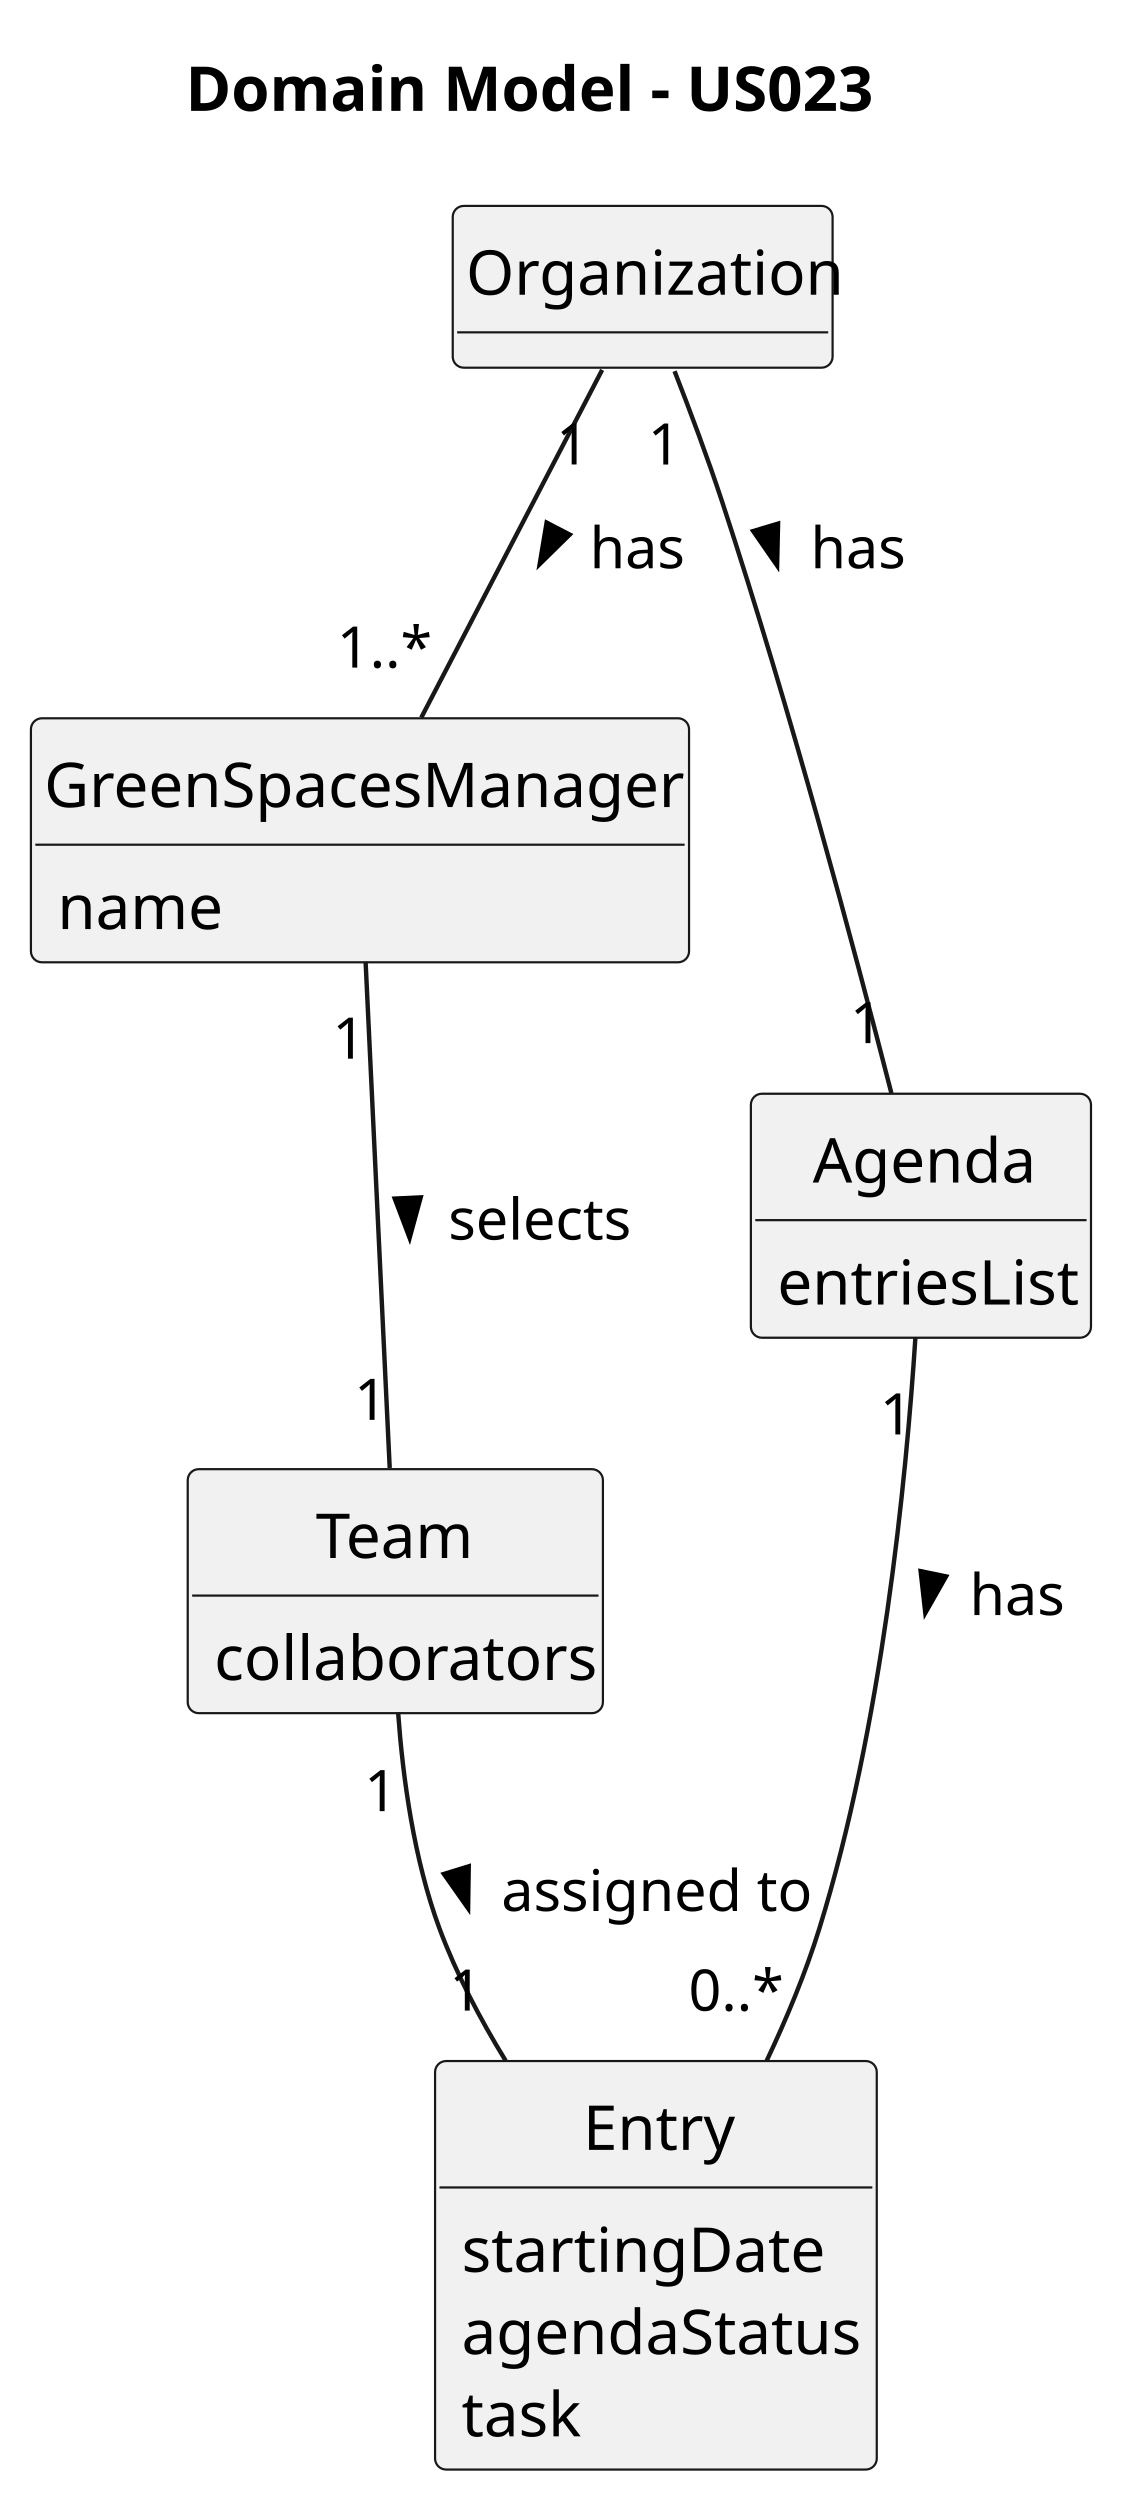
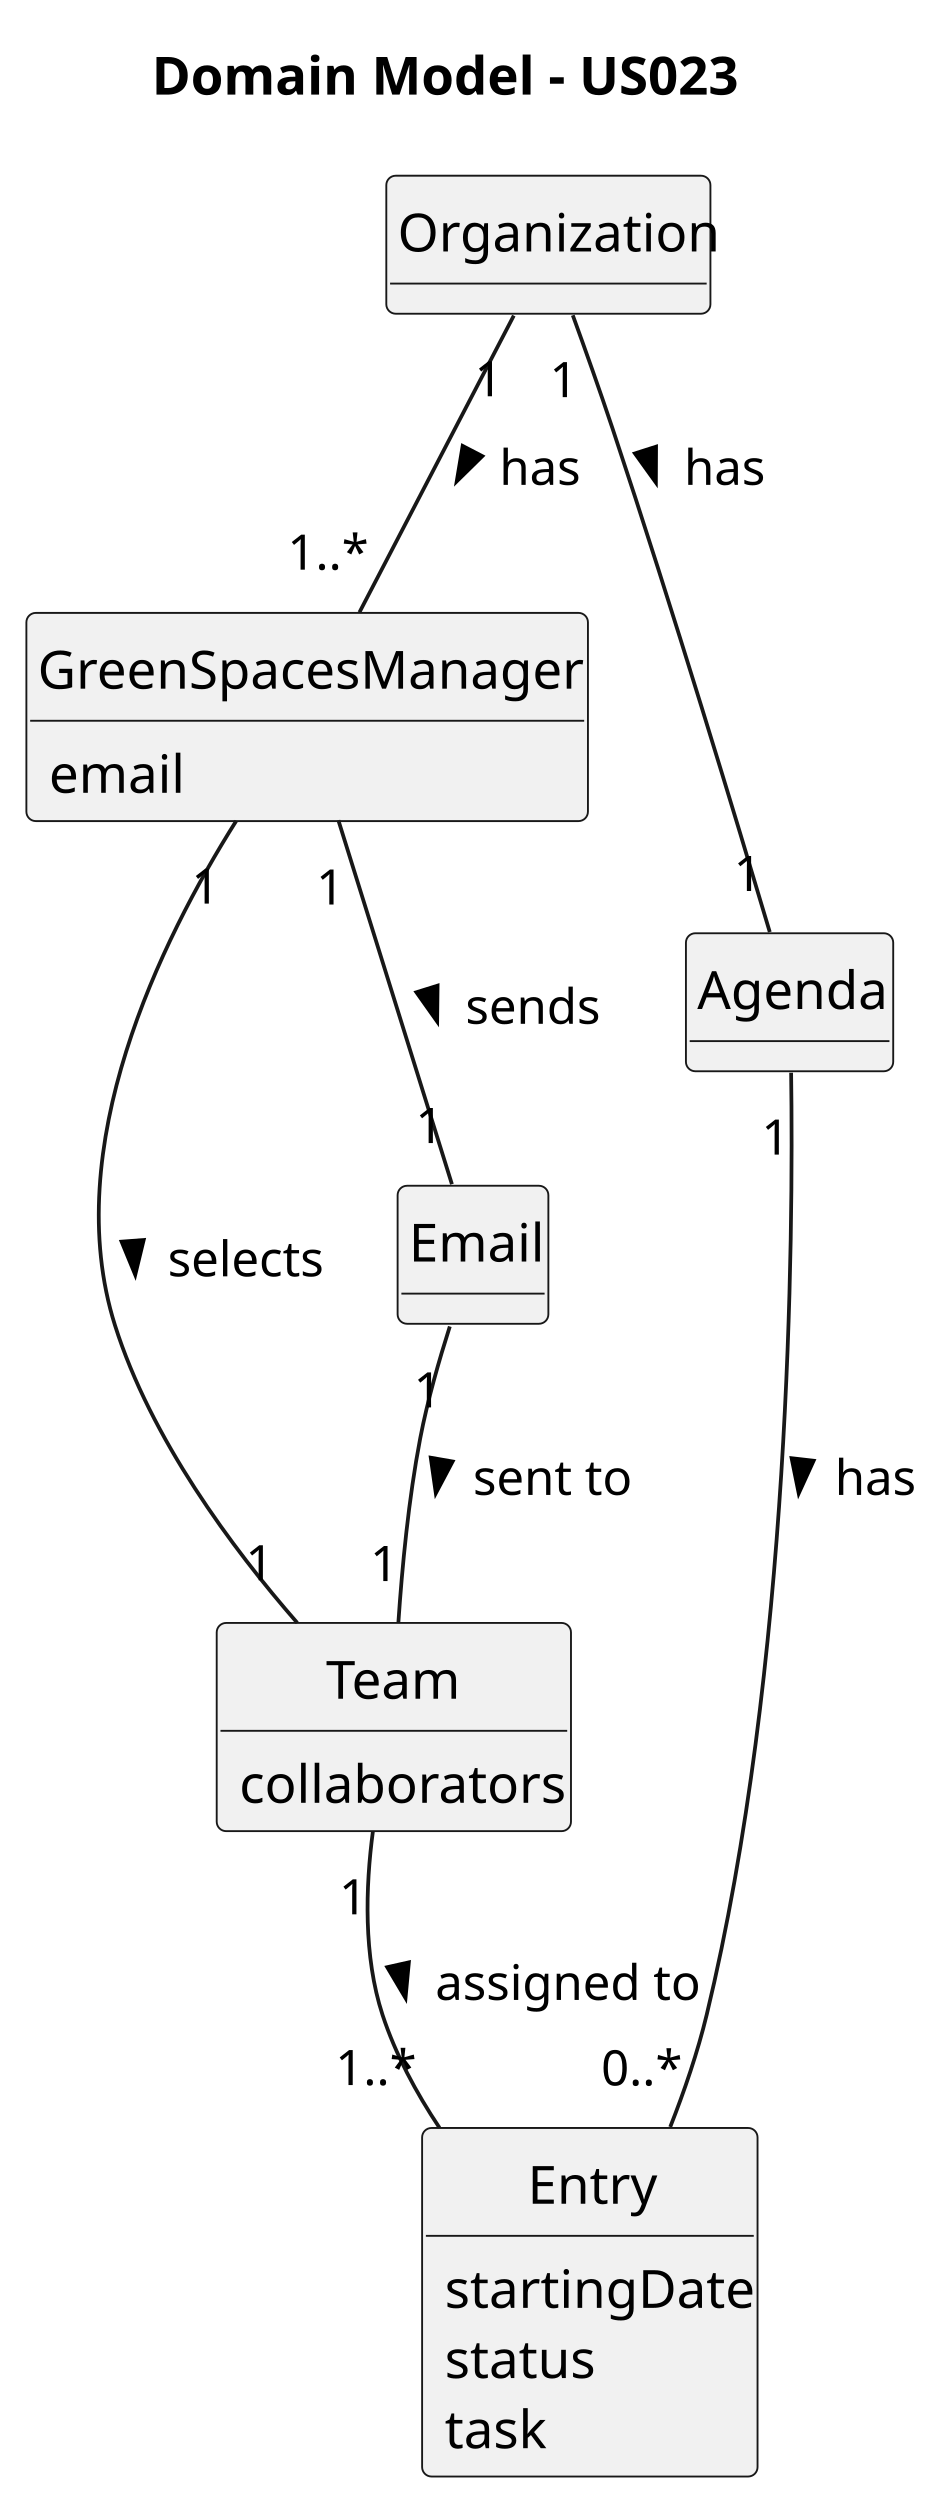
- <svg xmlns="http://www.w3.org/2000/svg" contentStyleType="text/css" height="566px" preserveAspectRatio="none" style="width:254px;height:566px;background:#FFFFFF;" version="1.1" viewBox="0 0 254 566" width="254px" zoomAndPan="magnify">
+ <svg xmlns="http://www.w3.org/2000/svg" contentStyleType="text/css" height="597.6px" preserveAspectRatio="none" style="width:225px;height:597px;background:#FFFFFF;" version="1.1" viewBox="0 0 225 597" width="225px" zoomAndPan="magnify">
  <defs />
  <g>
-     <text fill="#000000" font-family="sans-serif" font-size="14" font-weight="bold" lengthAdjust="spacing" textLength="156" x="42" y="25.107">Domain Model - US023</text>
+     <text fill="#000000" font-family="sans-serif" font-size="12.6" font-weight="bold" lengthAdjust="spacing" textLength="140.4" x="36.225" y="22.597">Domain Model - US023</text>
    <g id="elem_Organization">
-       <rect codeLine="12" fill="#F1F1F1" height="36.621" id="Organization" rx="2.5" ry="2.5" style="stroke:#181818;stroke-width:0.5;" width="86" x="102.5" y="46.621" />
-       <text fill="#000000" font-family="sans-serif" font-size="14" lengthAdjust="spacing" textLength="80" x="105.5" y="66.728">Organization</text>
-       <line style="stroke:#181818;stroke-width:0.5;" x1="103.5" x2="187.5" y1="75.242" y2="75.242" />
+       <rect codeLine="12" fill="#F1F1F1" height="32.959" id="Organization" rx="2.25" ry="2.25" style="stroke:#181818;stroke-width:0.45;" width="77.4" x="92.25" y="41.959" />
+       <text fill="#000000" font-family="sans-serif" font-size="12.6" lengthAdjust="spacing" textLength="72" x="94.95" y="60.056">Organization</text>
+       <line style="stroke:#181818;stroke-width:0.45;" x1="93.15" x2="168.75" y1="67.718" y2="67.718" />
    </g>
    <g id="elem_GreenSpacesManager">
-       <rect codeLine="15" fill="#F1F1F1" height="55.242" id="GreenSpacesManager" rx="2.5" ry="2.5" style="stroke:#181818;stroke-width:0.5;" width="149" x="7" y="162.621" />
-       <text fill="#000000" font-family="sans-serif" font-size="14" lengthAdjust="spacing" textLength="143" x="10" y="182.728">GreenSpacesManager</text>
-       <line style="stroke:#181818;stroke-width:0.5;" x1="8" x2="155" y1="191.242" y2="191.242" />
-       <text fill="#000000" font-family="sans-serif" font-size="14" lengthAdjust="spacing" textLength="35" x="13" y="210.35">name</text>
+       <rect codeLine="15" fill="#F1F1F1" height="49.718" id="GreenSpacesManager" rx="2.25" ry="2.25" style="stroke:#181818;stroke-width:0.45;" width="134.1" x="6.3" y="146.359" />
+       <text fill="#000000" font-family="sans-serif" font-size="12.6" lengthAdjust="spacing" textLength="128.7" x="9" y="164.456">GreenSpacesManager</text>
+       <line style="stroke:#181818;stroke-width:0.45;" x1="7.2" x2="139.5" y1="172.118" y2="172.118" />
+       <text fill="#000000" font-family="sans-serif" font-size="12.6" lengthAdjust="spacing" textLength="29.7" x="11.7" y="189.315">email</text>
    </g>
    <g id="elem_Agenda">
-       <rect codeLine="19" fill="#F1F1F1" height="55.242" id="Agenda" rx="2.5" ry="2.5" style="stroke:#181818;stroke-width:0.5;" width="77" x="170" y="247.621" />
-       <text fill="#000000" font-family="sans-serif" font-size="14" lengthAdjust="spacing" textLength="49" x="184" y="267.728">Agenda</text>
-       <line style="stroke:#181818;stroke-width:0.5;" x1="171" x2="246" y1="276.242" y2="276.242" />
-       <text fill="#000000" font-family="sans-serif" font-size="14" lengthAdjust="spacing" textLength="65" x="176" y="295.35">entriesList</text>
+       <rect codeLine="19" fill="#F1F1F1" height="32.959" id="Agenda" rx="2.25" ry="2.25" style="stroke:#181818;stroke-width:0.45;" width="49.5" x="163.8" y="222.859" />
+       <text fill="#000000" font-family="sans-serif" font-size="12.6" lengthAdjust="spacing" textLength="44.1" x="166.5" y="240.956">Agenda</text>
+       <line style="stroke:#181818;stroke-width:0.45;" x1="164.7" x2="212.4" y1="248.618" y2="248.618" />
    </g>
    <g id="elem_Entry">
-       <rect codeLine="23" fill="#F1F1F1" height="92.484" id="Entry" rx="2.5" ry="2.5" style="stroke:#181818;stroke-width:0.5;" width="100" x="98.5" y="466.621" />
-       <text fill="#000000" font-family="sans-serif" font-size="14" lengthAdjust="spacing" textLength="33" x="132" y="486.728">Entry</text>
-       <line style="stroke:#181818;stroke-width:0.5;" x1="99.5" x2="197.5" y1="495.242" y2="495.242" />
-       <text fill="#000000" font-family="sans-serif" font-size="14" lengthAdjust="spacing" textLength="77" x="104.5" y="514.35">startingDate</text>
-       <text fill="#000000" font-family="sans-serif" font-size="14" lengthAdjust="spacing" textLength="88" x="104.5" y="532.971">agendaStatus</text>
-       <text fill="#000000" font-family="sans-serif" font-size="14" lengthAdjust="spacing" textLength="26" x="104.5" y="551.592">task</text>
+       <rect codeLine="22" fill="#F1F1F1" height="83.236" id="Entry" rx="2.25" ry="2.25" style="stroke:#181818;stroke-width:0.45;" width="80.1" x="100.8" y="508.159" />
+       <text fill="#000000" font-family="sans-serif" font-size="12.6" lengthAdjust="spacing" textLength="29.7" x="126" y="526.256">Entry</text>
+       <line style="stroke:#181818;stroke-width:0.45;" x1="101.7" x2="180" y1="533.918" y2="533.918" />
+       <text fill="#000000" font-family="sans-serif" font-size="12.6" lengthAdjust="spacing" textLength="69.3" x="106.2" y="551.115">startingDate</text>
+       <text fill="#000000" font-family="sans-serif" font-size="12.6" lengthAdjust="spacing" textLength="34.2" x="106.2" y="567.874">status</text>
+       <text fill="#000000" font-family="sans-serif" font-size="12.6" lengthAdjust="spacing" textLength="23.4" x="106.2" y="584.633">task</text>
    </g>
    <g id="elem_Team">
-       <rect codeLine="29" fill="#F1F1F1" height="55.242" id="Team" rx="2.5" ry="2.5" style="stroke:#181818;stroke-width:0.5;" width="94" x="42.5" y="332.621" />
-       <text fill="#000000" font-family="sans-serif" font-size="14" lengthAdjust="spacing" textLength="36" x="71.5" y="352.728">Team</text>
-       <line style="stroke:#181818;stroke-width:0.5;" x1="43.5" x2="135.5" y1="361.242" y2="361.242" />
-       <text fill="#000000" font-family="sans-serif" font-size="14" lengthAdjust="spacing" textLength="82" x="48.5" y="380.35">collaborators</text>
+       <rect codeLine="28" fill="#F1F1F1" height="49.718" id="Team" rx="2.25" ry="2.25" style="stroke:#181818;stroke-width:0.45;" width="84.6" x="51.75" y="387.559" />
+       <text fill="#000000" font-family="sans-serif" font-size="12.6" lengthAdjust="spacing" textLength="32.4" x="77.85" y="405.656">Team</text>
+       <line style="stroke:#181818;stroke-width:0.45;" x1="52.65" x2="135.45" y1="413.318" y2="413.318" />
+       <text fill="#000000" font-family="sans-serif" font-size="12.6" lengthAdjust="spacing" textLength="73.8" x="57.15" y="430.515">collaborators</text>
+     </g>
+     <g id="elem_Email">
+       <rect codeLine="32" fill="#F1F1F1" height="32.959" id="Email" rx="2.25" ry="2.25" style="stroke:#181818;stroke-width:0.45;" width="36" x="94.95" y="283.159" />
+       <text fill="#000000" font-family="sans-serif" font-size="12.6" lengthAdjust="spacing" textLength="30.6" x="97.65" y="301.256">Email</text>
+       <line style="stroke:#181818;stroke-width:0.45;" x1="95.85" x2="130.05" y1="308.918" y2="308.918" />
    </g>
    <g id="link_Organization_GreenSpacesManager">
-       <path codeLine="33" d="M136.33,83.741 C125.62,104.341 107.78,138.621 95.37,162.471 " fill="none" id="Organization-GreenSpacesManager" style="stroke:#181818;stroke-width:1.0;" />
-       <polygon fill="#000000" points="122.192,127.702,128.974,121.034,123.76,118.322,122.192,127.702" style="stroke:#000000;stroke-width:1.0;" />
-       <text fill="#000000" font-family="sans-serif" font-size="13" lengthAdjust="spacing" textLength="21" x="133.5" y="128.649">has</text>
-       <text fill="#000000" font-family="sans-serif" font-size="13" lengthAdjust="spacing" textLength="7" x="125.925" y="105.148">1</text>
-       <text fill="#000000" font-family="sans-serif" font-size="13" lengthAdjust="spacing" textLength="20" x="76.265" y="151.145">1..*</text>
+       <path codeLine="35" d="M122.697,75.367 C113.058,93.907 97.002,124.759 85.833,146.224 " fill="none" id="Organization-GreenSpacesManager" style="stroke:#181818;stroke-width:0.9;" />
+       <polygon fill="#000000" points="109.073,114.932,115.177,108.931,110.484,106.49,109.073,114.932" style="stroke:#000000;stroke-width:0.9;" />
+       <text fill="#000000" font-family="sans-serif" font-size="11.7" lengthAdjust="spacing" textLength="18.9" x="119.25" y="115.784">has</text>
+       <text fill="#000000" font-family="sans-serif" font-size="11.7" lengthAdjust="spacing" textLength="6.3" x="113.332" y="94.633">1</text>
+       <text fill="#000000" font-family="sans-serif" font-size="11.7" lengthAdjust="spacing" textLength="18" x="68.638" y="136.031">1..*</text>
    </g>
    <g id="link_Organization_Agenda">
-       <path codeLine="34" d="M152.72,84.031 C156.17,92.871 160.25,103.731 163.5,113.621 C178.83,160.221 193.59,215.471 201.81,247.491 " fill="none" id="Organization-Agenda" style="stroke:#181818;stroke-width:1.0;" />
-       <polygon fill="#000000" points="175.938,128.055,176.151,118.547,170.522,120.238,175.938,128.055" style="stroke:#000000;stroke-width:1.0;" />
-       <text fill="#000000" font-family="sans-serif" font-size="13" lengthAdjust="spacing" textLength="21" x="183.5" y="128.649">has</text>
-       <text fill="#000000" font-family="sans-serif" font-size="13" lengthAdjust="spacing" textLength="7" x="146.673" y="105.169">1</text>
-       <text fill="#000000" font-family="sans-serif" font-size="13" lengthAdjust="spacing" textLength="7" x="192.454" y="236.17">1</text>
+       <path codeLine="36" d="M136.782,75.286 C139.707,83.332 143.253,93.286 146.25,102.259 C160.695,145.513 176.229,197.029 183.825,222.58 " fill="none" id="Organization-Agenda" style="stroke:#181818;stroke-width:0.9;" />
+       <polygon fill="#000000" points="156.619,115.227,156.662,106.667,151.623,108.277,156.619,115.227" style="stroke:#000000;stroke-width:0.9;" />
+       <text fill="#000000" font-family="sans-serif" font-size="11.7" lengthAdjust="spacing" textLength="18.9" x="163.35" y="115.784">has</text>
+       <text fill="#000000" font-family="sans-serif" font-size="11.7" lengthAdjust="spacing" textLength="6.3" x="131.236" y="94.838">1</text>
+       <text fill="#000000" font-family="sans-serif" font-size="11.7" lengthAdjust="spacing" textLength="6.3" x="175.212" y="212.774">1</text>
    </g>
    <g id="link_GreenSpacesManager_Team">
-       <path codeLine="35" d="M82.77,217.741 C84.26,249.111 86.73,300.921 88.23,332.351 " fill="none" id="GreenSpacesManager-Team" style="stroke:#181818;stroke-width:1.0;" />
-       <polygon fill="#000000" points="92.738,280.261,95.243,271.086,89.372,271.366,92.738,280.261" style="stroke:#000000;stroke-width:1.0;" />
-       <text fill="#000000" font-family="sans-serif" font-size="13" lengthAdjust="spacing" textLength="42" x="101.5" y="280.649">selects</text>
-       <text fill="#000000" font-family="sans-serif" font-size="13" lengthAdjust="spacing" textLength="7" x="75.282" y="239.676">1</text>
-       <text fill="#000000" font-family="sans-serif" font-size="13" lengthAdjust="spacing" textLength="7" x="80.187" y="321.451">1</text>
+       <path codeLine="37" d="M56.412,196.03 C38.349,224.686 14.058,274.051 27.45,316.459 C36,343.531 55.332,369.586 70.983,387.532 " fill="none" id="GreenSpacesManager-Team" style="stroke:#181818;stroke-width:0.9;" />
+       <polygon fill="#000000" points="32.291,304.427,34.311,296.109,29.036,296.51,32.291,304.427" style="stroke:#000000;stroke-width:0.9;" />
+       <text fill="#000000" font-family="sans-serif" font-size="11.7" lengthAdjust="spacing" textLength="37.8" x="40.05" y="304.784">selects</text>
+       <text fill="#000000" font-family="sans-serif" font-size="11.7" lengthAdjust="spacing" textLength="6.3" x="45.718" y="215.785">1</text>
+       <text fill="#000000" font-family="sans-serif" font-size="11.7" lengthAdjust="spacing" textLength="6.3" x="58.62" y="377.364">1</text>
    </g>
    <g id="link_Agenda_Entry">
-       <path codeLine="36" d="M207.25,302.811 C205.15,335.131 199.66,390.911 185.5,436.621 C182.41,446.611 178.13,456.911 173.57,466.561 " fill="none" id="Agenda-Entry" style="stroke:#181818;stroke-width:1.0;" />
-       <polygon fill="#000000" points="209.493,365.164,214.194,356.897,208.436,355.712,209.493,365.164" style="stroke:#000000;stroke-width:1.0;" />
-       <text fill="#000000" font-family="sans-serif" font-size="13" lengthAdjust="spacing" textLength="21" x="219.5" y="365.649">has</text>
-       <text fill="#000000" font-family="sans-serif" font-size="13" lengthAdjust="spacing" textLength="7" x="199.211" y="324.761">1</text>
-       <text fill="#000000" font-family="sans-serif" font-size="13" lengthAdjust="spacing" textLength="20" x="155.878" y="455.22">0..*</text>
+       <path codeLine="38" d="M188.919,256.168 C189.477,295.003 188.784,398.197 168.75,481.159 C166.608,490.033 163.458,499.258 160.047,507.925 " fill="none" id="Agenda-Entry" style="stroke:#181818;stroke-width:0.9;" />
+       <polygon fill="#000000" points="190.737,356.611,194.293,348.824,189.037,348.222,190.737,356.611" style="stroke:#000000;stroke-width:0.9;" />
+       <text fill="#000000" font-family="sans-serif" font-size="11.7" lengthAdjust="spacing" textLength="18.9" x="199.35" y="356.985">has</text>
+       <text fill="#000000" font-family="sans-serif" font-size="11.7" lengthAdjust="spacing" textLength="6.3" x="181.837" y="275.715">1</text>
+       <text fill="#000000" font-family="sans-serif" font-size="11.7" lengthAdjust="spacing" textLength="18" x="143.545" y="497.999">0..*</text>
    </g>
    <g id="link_Team_Entry">
-       <path codeLine="37" d="M90.13,387.671 C91.19,402.471 93.71,421.001 99.5,436.621 C103.29,446.831 108.67,457.061 114.48,466.541 " fill="none" id="Team-Entry" style="stroke:#181818;stroke-width:1.0;" />
-       <polygon fill="#000000" points="105.975,432.044,106.115,422.535,100.499,424.269,105.975,432.044" style="stroke:#000000;stroke-width:1.0;" />
-       <text fill="#000000" font-family="sans-serif" font-size="13" lengthAdjust="spacing" textLength="67" x="113.5" y="432.649">assigned to</text>
-       <text fill="#000000" font-family="sans-serif" font-size="13" lengthAdjust="spacing" textLength="7" x="82.466" y="410.042">1</text>
-       <text fill="#000000" font-family="sans-serif" font-size="13" lengthAdjust="spacing" textLength="7" x="101.735" y="455.197">1</text>
+       <path codeLine="39" d="M89.046,437.356 C87.291,450.604 86.76,467.137 91.35,481.159 C94.428,490.546 99.36,499.717 104.949,508.114 " fill="none" id="Team-Entry" style="stroke:#181818;stroke-width:0.9;" />
+       <polygon fill="#000000" points="96.837,477.13,97.632,468.608,92.471,469.768,96.837,477.13" style="stroke:#000000;stroke-width:0.9;" />
+       <text fill="#000000" font-family="sans-serif" font-size="11.7" lengthAdjust="spacing" textLength="60.3" x="103.95" y="477.584">assigned to</text>
+       <text fill="#000000" font-family="sans-serif" font-size="11.7" lengthAdjust="spacing" textLength="6.3" x="80.962" y="457.139">1</text>
+       <text fill="#000000" font-family="sans-serif" font-size="11.7" lengthAdjust="spacing" textLength="18" x="80.073" y="497.909">1..*</text>
+     </g>
+     <g id="link_GreenSpacesManager_Email">
+       <path codeLine="40" d="M80.802,195.877 C88.731,221.293 101.061,260.821 107.919,282.79 " fill="none" id="GreenSpacesManager-Email" style="stroke:#181818;stroke-width:0.9;" />
+       <polygon fill="#000000" points="104.39,243.936,104.491,235.377,99.441,236.952,104.39,243.936" style="stroke:#000000;stroke-width:0.9;" />
+       <text fill="#000000" font-family="sans-serif" font-size="11.7" lengthAdjust="spacing" textLength="31.5" x="111.15" y="244.484">sends</text>
+       <text fill="#000000" font-family="sans-serif" font-size="11.7" lengthAdjust="spacing" textLength="6.3" x="75.497" y="216.004">1</text>
+       <text fill="#000000" font-family="sans-serif" font-size="11.7" lengthAdjust="spacing" textLength="6.3" x="99.216" y="272.957">1</text>
+     </g>
+     <g id="link_Email_Team">
+       <path codeLine="41" d="M107.415,316.765 C104.886,324.712 102.069,334.495 100.35,343.459 C97.578,357.886 96.021,374.284 95.139,387.352 " fill="none" id="Email-Team" style="stroke:#181818;stroke-width:0.9;" />
+       <polygon fill="#000000" points="104.079,356.573,108.08,349.006,102.868,348.1,104.079,356.573" style="stroke:#000000;stroke-width:0.9;" />
+       <text fill="#000000" font-family="sans-serif" font-size="11.7" lengthAdjust="spacing" textLength="36" x="112.95" y="356.985">sent to</text>
+       <text fill="#000000" font-family="sans-serif" font-size="11.7" lengthAdjust="spacing" textLength="6.3" x="98.781" y="336.084">1</text>
+       <text fill="#000000" font-family="sans-serif" font-size="11.7" lengthAdjust="spacing" textLength="6.3" x="88.388" y="377.55">1</text>
    </g>
  </g>
</svg>
